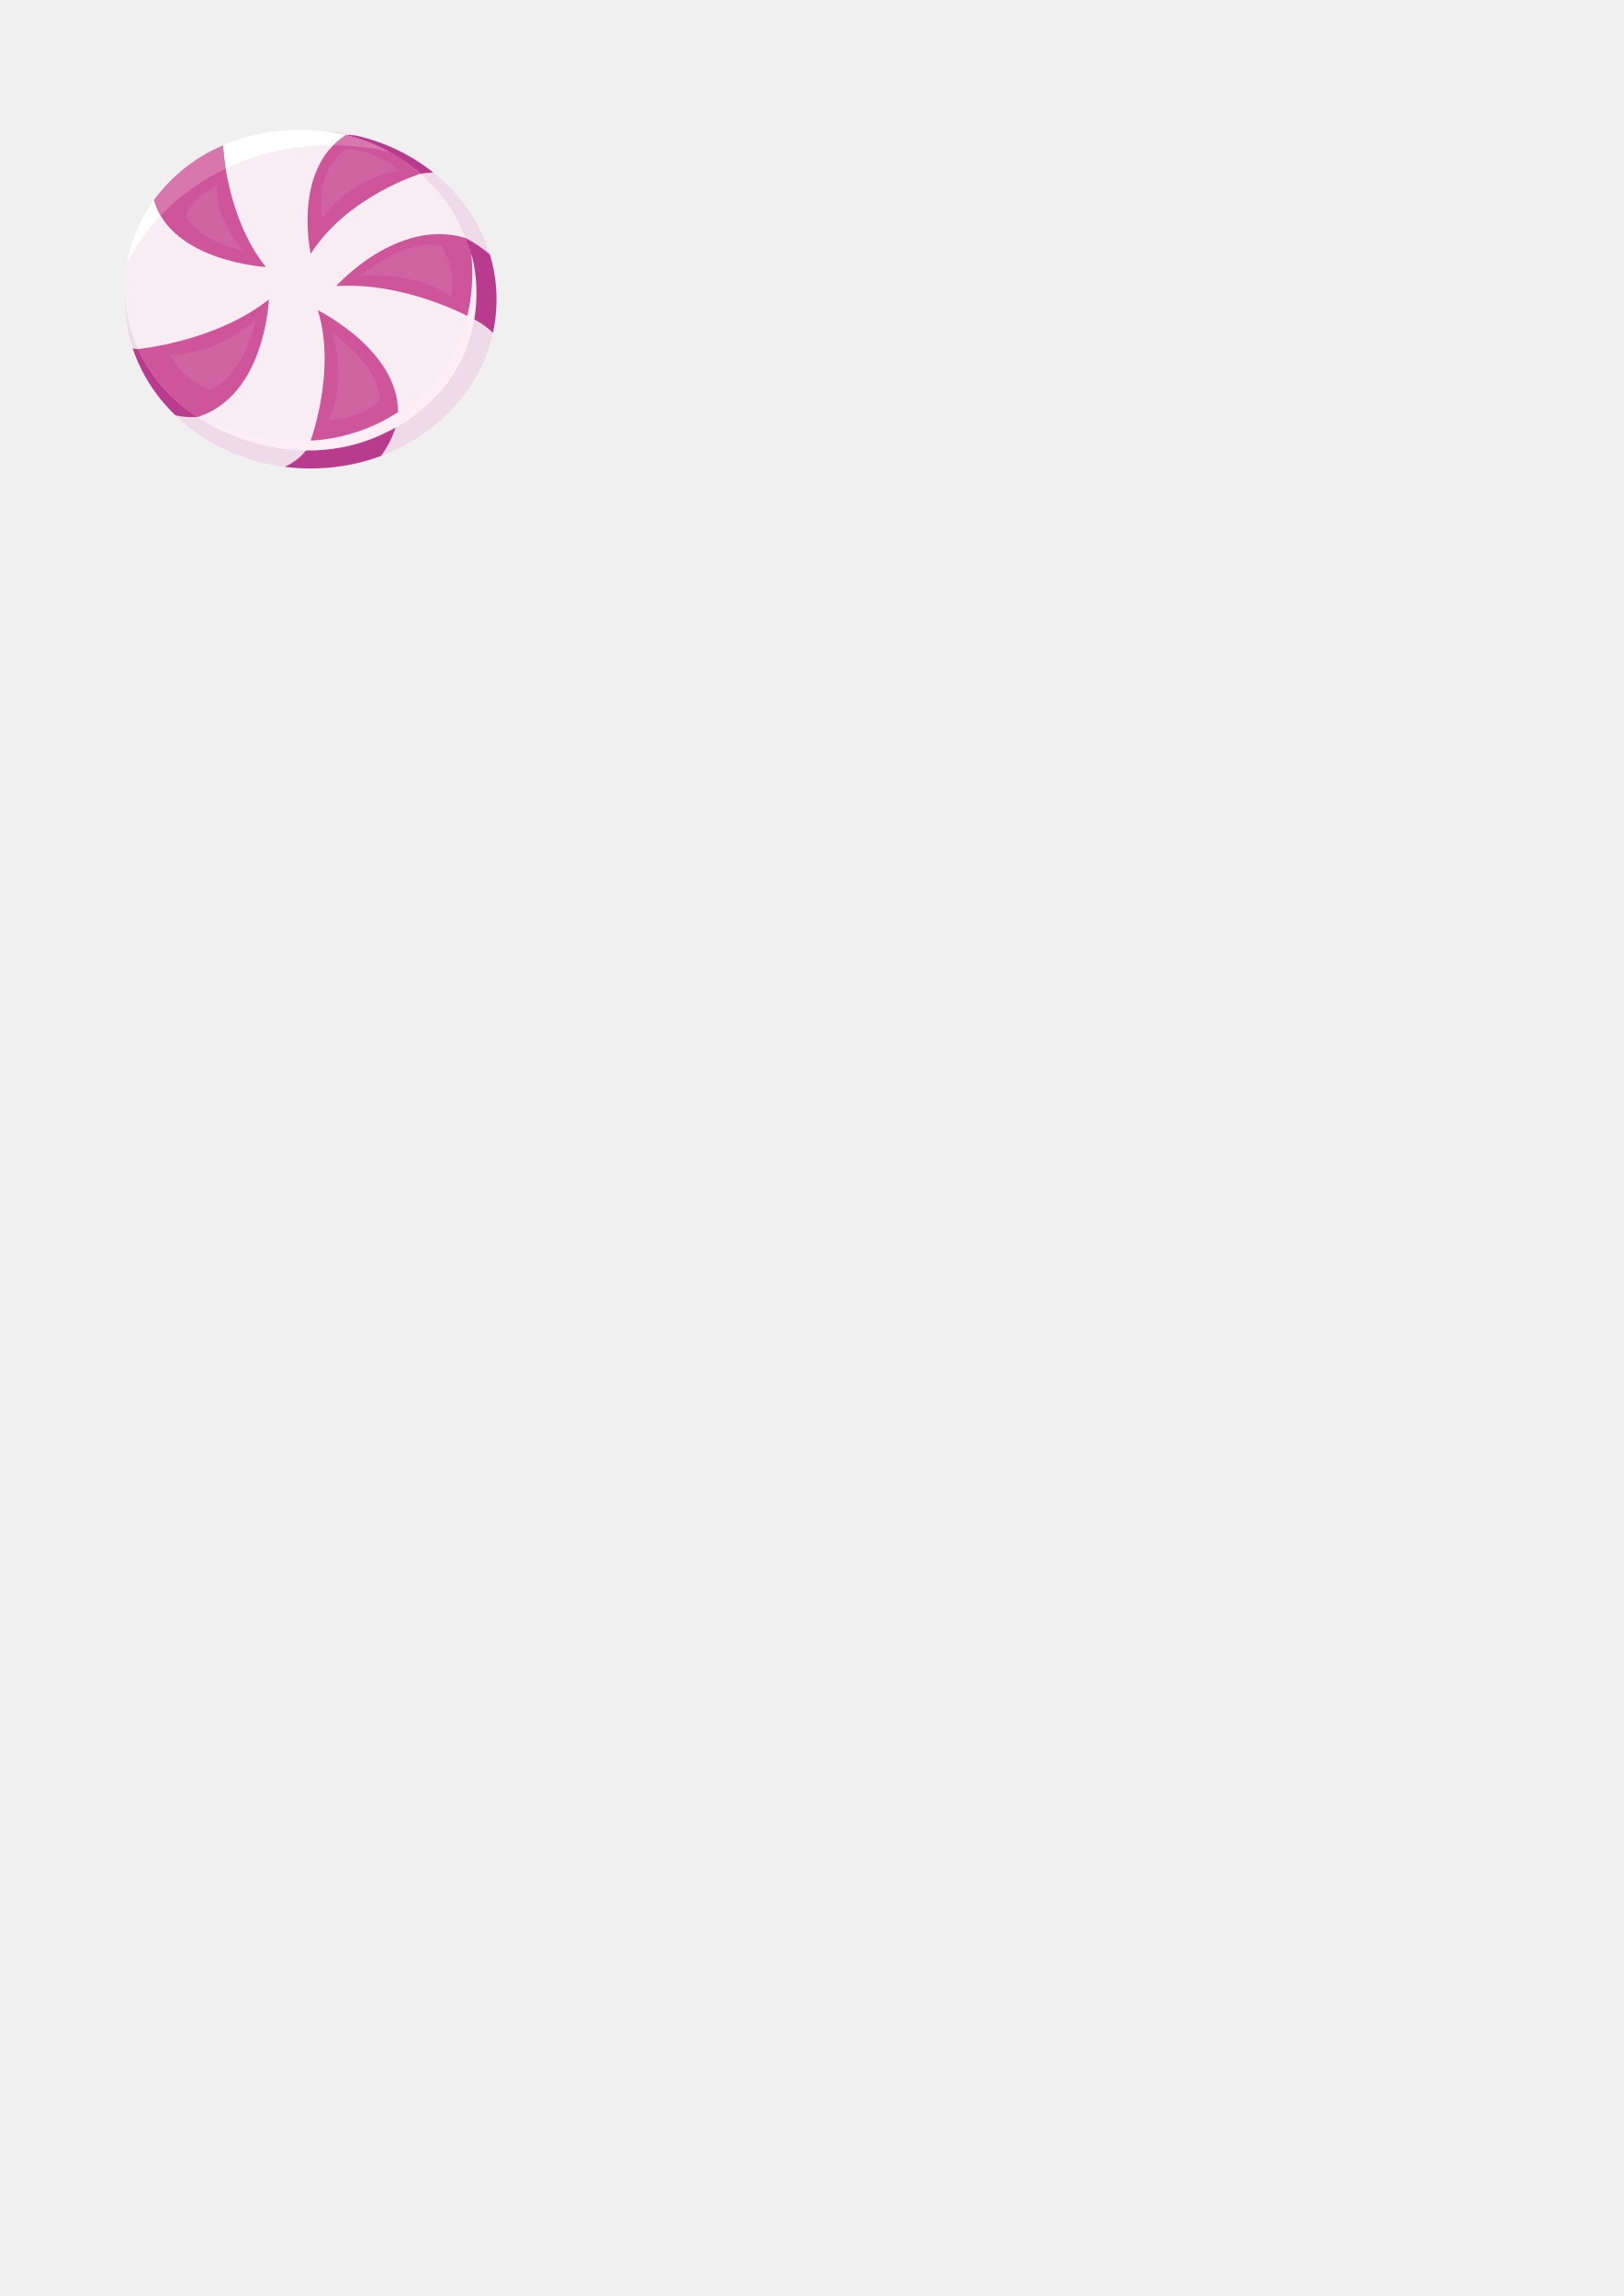
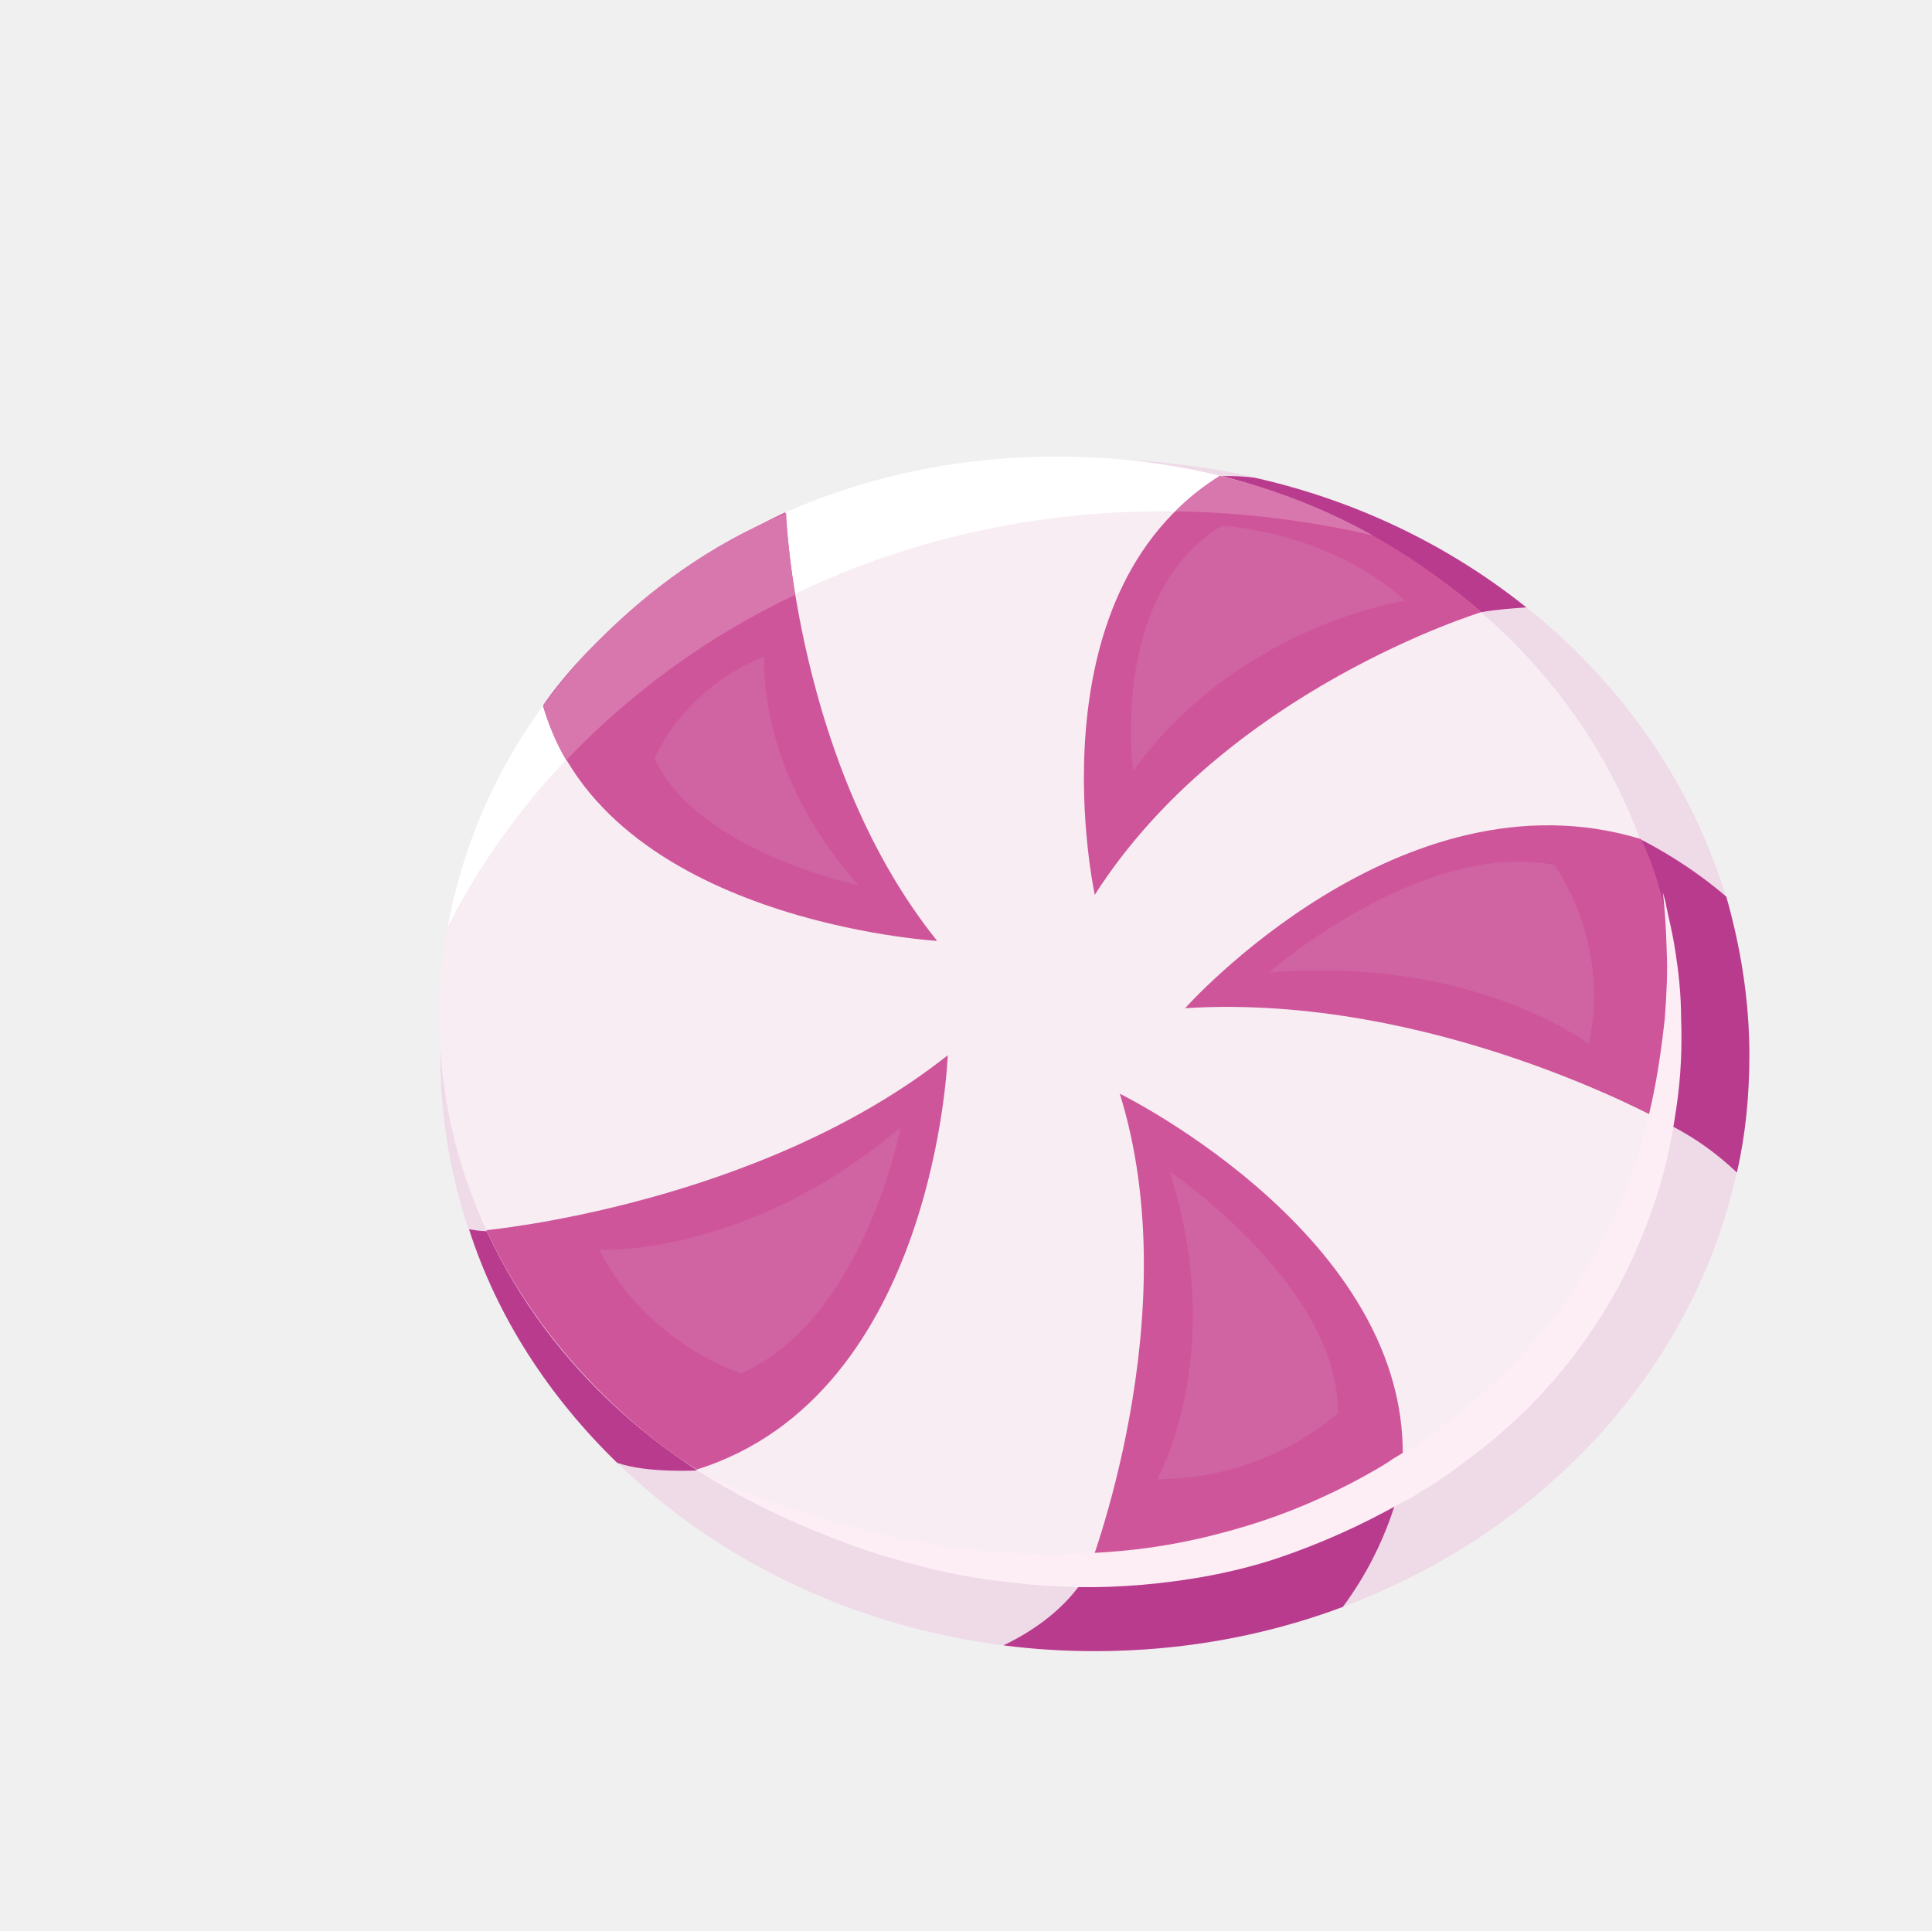
- <svg xmlns="http://www.w3.org/2000/svg" version="1.1" id="Layer_1" x="0px" y="0px" viewBox="0 0 595.28 841.89" style="enable-background:new 0 0 595.28 841.89;" xml:space="preserve">
+ <svg xmlns="http://www.w3.org/2000/svg" version="1.1" id="Layer_1" x="0px" y="0px" viewBox="0 0 201 200.9" style="enable-background:new 0 0 201 200.9;" xml:space="preserve">
  <style type="text/css">
	.st0{fill:#EFDAE8;}
	.st1{fill:#B93B8E;}
	.st2{fill:#F7EDF3;}
	.st3{fill:#FFFFFF;}
	.st4{fill:#CF559A;}
	.st5{fill:#D063A2;}
	.st6{fill:#D877AE;}
	.st7{fill:#FDEDF5;}
</style>
  <g>
-     <ellipse class="st0" cx="113.9" cy="109.81" rx="68.14" ry="61.97" />
-     <path class="st1" d="M170.64,87.27c0,0-7.34,24.97,2.17,29.35c3.37,1.55,5.95,3.52,7.9,5.41c0.87-3.95,1.33-8.04,1.33-12.22   c0-5.71-0.85-11.23-2.44-16.48C175.17,89.48,170.64,87.27,170.64,87.27z" />
-     <path class="st1" d="M113.12,163.77c-2.15,3.6-5.61,5.94-8.73,7.41c3.11,0.39,6.28,0.6,9.51,0.6c9.13,0,17.84-1.64,25.79-4.6   c4.96-6.71,6.1-13.34,6.1-13.34S117.83,155.9,113.12,163.77z" />
-     <path class="st1" d="M64.16,152.16c3.12,1.05,8.26,0.75,8.26,0.75s-9.16-24.2-21.92-24.92c-0.62-0.03-1.23-0.11-1.83-0.2   C51.74,137,57.11,145.31,64.16,152.16z" />
-     <path class="st1" d="M130.49,49.7c-2.52-0.34-3.89-0.1-3.89-0.1s17.51,15.62,27.51,14.11c1.74-0.26,3.3-0.4,4.72-0.46   C150.83,56.85,141.16,52.13,130.49,49.7z" />
-     <ellipse class="st2" cx="109.85" cy="105.72" rx="64.09" ry="58.12" />
-     <path class="st3" d="M120.88,53.25c7.33,0,15,0.88,21.76,2.52c-9.75-5.48-21-8.17-32.79-8.17c-32.56,0-58.31,21.29-63.31,48.87   C59.47,70.96,87.89,53.25,120.88,53.25z" />
-     <path class="st4" d="M113.9,93.08c0,0-6.84-31.07,12.9-43.51c0,0,13.65,2.08,27.34,14.14C154.14,63.71,127.46,71.85,113.9,93.08z" />
-     <path class="st5" d="M117.95,80.18c0,0-2.61-18.23,9.17-25.54c0,0,11,0.45,19.11,7.85C146.23,62.49,128.86,64.97,117.95,80.18z" />
-     <path class="st6" d="M126.87,49.52c-1.74,1.1-3.27,2.34-4.62,3.69c6.93,0.1,14.1,0.96,20.46,2.5   C137.78,52.93,132.46,50.87,126.87,49.52z" />
-     <path class="st4" d="M123.27,104.88c0,0,22.38-25.16,47.36-17.62c0,0,6.21,11.11,2.17,29.35   C172.81,116.62,148.99,103.29,123.27,104.88z" />
-     <path class="st4" d="M116.54,113.78c0,0,31.81,15.64,29.25,40.07c0,0-13.65,9.23-32.66,9.92   C113.12,163.77,123.68,136.93,116.54,113.78z" />
-     <path class="st4" d="M98.56,109.81c0,0-1.25,35.28-26.13,43.1c0,0-14.18-8.2-21.91-24.92C50.51,127.99,78.89,125.38,98.56,109.81z" />
-     <path class="st4" d="M97.48,97.91c0,0-34.47-1.97-40.98-24.46c0,0,7.5-11.77,25.25-20.09C81.75,53.36,82.82,79.6,97.48,97.91z" />
-     <path class="st6" d="M81.75,53.36c-16.43,6.57-25.26,20.06-25.26,20.06c0.59,2.02,1.41,3.89,2.4,5.6   c6.66-7.01,14.74-12.87,23.84-17.22C81.98,57.18,81.79,54,81.75,53.36z" />
-     <path class="st5" d="M131.97,101.24c0,0,15.87-13.87,29.7-11.16c0,0,5.89,7.83,3.62,18.6C165.29,108.68,153.37,99.38,131.97,101.24   z" />
-     <path class="st5" d="M121.67,121.95c0,0,17.64,11.86,17.49,25.07c0,0-7.07,6.92-18.81,6.94   C120.35,153.96,127.78,141.22,121.67,121.95z" />
-     <path class="st5" d="M93.73,117.34c0,0-3.8,20-16.61,25.59c0,0-9.73-2.96-14.83-12.85C62.3,130.08,77.8,130.83,93.73,117.34z" />
-     <path class="st5" d="M89.31,92.06c0,0-16.85-3.51-21.16-13.21c0,0,2.85-7.13,11.42-10.57C79.58,68.29,78.4,79.77,89.31,92.06z" />
-     <path class="st7" d="M72.42,152.91c0,0,2.09,1.08,5.92,2.58c1.91,0.75,4.26,1.57,6.99,2.41c2.73,0.83,5.85,1.62,9.28,2.3   c3.44,0.66,7.2,1.16,11.17,1.39c3.98,0.22,8.18,0.1,12.46-0.39c4.28-0.49,8.62-1.5,12.87-2.9c4.25-1.41,8.39-3.31,12.27-5.6   c0.47-0.29,0.99-0.57,1.43-0.86l1.47-0.93l1.38-0.92l1.37-0.97c1.8-1.32,3.53-2.69,5.16-4.16c3.24-2.93,6.12-6.11,8.46-9.49   c2.34-3.37,4.24-6.87,5.69-10.33c1.43-3.46,2.48-6.87,3.2-10.07c0.7-3.21,1.13-6.2,1.36-8.87c0.22-2.67,0.28-5.02,0.25-6.96   c-0.06-3.87-0.4-6.09-0.4-6.09s0.18,0.53,0.44,1.55c0.25,1.02,0.6,2.53,0.88,4.47c0.29,1.94,0.55,4.32,0.6,7.07   c0.07,2.74-0.03,5.86-0.51,9.23c-0.46,3.37-1.24,7.02-2.57,10.75c-1.3,3.73-3.08,7.58-5.49,11.27c-2.4,3.68-5.32,7.27-8.77,10.46   c-1.72,1.6-3.55,3.13-5.48,4.54l-1.46,1.05l-1.52,1.02l-1.48,0.94c-0.54,0.35-1.04,0.63-1.57,0.94c-4.19,2.41-8.66,4.41-13.25,5.88   c-4.59,1.48-9.31,2.32-13.89,2.73c-4.59,0.42-9.05,0.27-13.2-0.18c-4.16-0.44-8.03-1.25-11.51-2.2c-3.49-0.93-6.59-2.06-9.27-3.16   c-2.69-1.09-4.94-2.22-6.77-3.18c-1.83-0.96-3.2-1.82-4.12-2.41C72.89,153.26,72.42,152.91,72.42,152.91z" />
+     <ellipse class="st0" cx="113.9" cy="109.8" rx="68.1" ry="62" />
+     <path class="st1" d="M170.6,87.3c0,0-7.3,25,2.2,29.3c3.4,1.6,5.9,3.5,7.9,5.4c0.9-3.9,1.3-8,1.3-12.2c0-5.7-0.9-11.2-2.4-16.5   C175.2,89.5,170.6,87.3,170.6,87.3z" />
+     <path class="st1" d="M113.1,163.8c-2.2,3.6-5.6,5.9-8.7,7.4c3.1,0.4,6.3,0.6,9.5,0.6c9.1,0,17.8-1.6,25.8-4.6   c5-6.7,6.1-13.3,6.1-13.3S117.8,155.9,113.1,163.8z" />
+     <path class="st1" d="M64.2,152.2c3.1,1.1,8.3,0.8,8.3,0.8s-9.2-24.2-21.9-24.9c-0.6,0-1.2-0.1-1.8-0.2   C51.7,137,57.1,145.3,64.2,152.2z" />
+     <path class="st1" d="M130.5,49.7c-2.5-0.3-3.9-0.1-3.9-0.1s17.5,15.6,27.5,14.1c1.7-0.3,3.3-0.4,4.7-0.5   C150.8,56.8,141.2,52.1,130.5,49.7z" />
+     <ellipse class="st2" cx="109.8" cy="105.7" rx="64.1" ry="58.1" />
+     <path class="st3" d="M120.9,53.2c7.3,0,15,0.9,21.8,2.5c-9.8-5.5-21-8.2-32.8-8.2c-32.6,0-58.3,21.3-63.3,48.9   C59.5,71,87.9,53.2,120.9,53.2z" />
+     <path class="st4" d="M113.9,93.1c0,0-6.8-31.1,12.9-43.5c0,0,13.6,2.1,27.3,14.1C154.1,63.7,127.5,71.8,113.9,93.1z" />
+     <path class="st5" d="M117.9,80.2c0,0-2.6-18.2,9.2-25.5c0,0,11,0.5,19.1,7.8C146.2,62.5,128.9,65,117.9,80.2z" />
+     <path class="st6" d="M126.9,49.5c-1.7,1.1-3.3,2.3-4.6,3.7c6.9,0.1,14.1,1,20.5,2.5C137.8,52.9,132.5,50.9,126.9,49.5z" />
+     <path class="st4" d="M123.3,104.9c0,0,22.4-25.2,47.4-17.6c0,0,6.2,11.1,2.2,29.3C172.8,116.6,149,103.3,123.3,104.9z" />
+     <path class="st4" d="M116.5,113.8c0,0,31.8,15.6,29.3,40.1c0,0-13.6,9.2-32.7,9.9C113.1,163.8,123.7,136.9,116.5,113.8z" />
+     <path class="st4" d="M98.6,109.8c0,0-1.2,35.3-26.1,43.1c0,0-14.2-8.2-21.9-24.9C50.5,128,78.9,125.4,98.6,109.8z" />
+     <path class="st4" d="M97.5,97.9c0,0-34.5-2-41-24.5c0,0,7.5-11.8,25.2-20.1C81.8,53.4,82.8,79.6,97.5,97.9z" />
+     <path class="st6" d="M81.8,53.4c-16.4,6.6-25.3,20.1-25.3,20.1c0.6,2,1.4,3.9,2.4,5.6c6.7-7,14.7-12.9,23.8-17.2   C82,57.2,81.8,54,81.8,53.4z" />
+     <path class="st5" d="M132,101.2c0,0,15.9-13.9,29.7-11.2c0,0,5.9,7.8,3.6,18.6C165.3,108.7,153.4,99.4,132,101.2z" />
+     <path class="st5" d="M121.7,121.9c0,0,17.6,11.9,17.5,25.1c0,0-7.1,6.9-18.8,6.9C120.3,154,127.8,141.2,121.7,121.9z" />
+     <path class="st5" d="M93.7,117.3c0,0-3.8,20-16.6,25.6c0,0-9.7-3-14.8-12.9C62.3,130.1,77.8,130.8,93.7,117.3z" />
+     <path class="st5" d="M89.3,92.1c0,0-16.8-3.5-21.2-13.2c0,0,2.8-7.1,11.4-10.6C79.6,68.3,78.4,79.8,89.3,92.1z" />
+     <path class="st7" d="M72.4,152.9c0,0,2.1,1.1,5.9,2.6c1.9,0.8,4.3,1.6,7,2.4c2.7,0.8,5.8,1.6,9.3,2.3c3.4,0.7,7.2,1.2,11.2,1.4   c4,0.2,8.2,0.1,12.5-0.4s8.6-1.5,12.9-2.9c4.2-1.4,8.4-3.3,12.3-5.6c0.5-0.3,1-0.6,1.4-0.9l1.5-0.9l1.4-0.9l1.4-1   c1.8-1.3,3.5-2.7,5.2-4.2c3.2-2.9,6.1-6.1,8.5-9.5c2.3-3.4,4.2-6.9,5.7-10.3c1.4-3.5,2.5-6.9,3.2-10.1c0.7-3.2,1.1-6.2,1.4-8.9   c0.2-2.7,0.3-5,0.2-7c-0.1-3.9-0.4-6.1-0.4-6.1s0.2,0.5,0.4,1.6c0.2,1,0.6,2.5,0.9,4.5c0.3,1.9,0.6,4.3,0.6,7.1   c0.1,2.7,0,5.9-0.5,9.2c-0.5,3.4-1.2,7-2.6,10.8c-1.3,3.7-3.1,7.6-5.5,11.3c-2.4,3.7-5.3,7.3-8.8,10.5c-1.7,1.6-3.6,3.1-5.5,4.5   l-1.5,1.1l-1.5,1l-1.5,0.9c-0.5,0.4-1,0.6-1.6,0.9c-4.2,2.4-8.7,4.4-13.2,5.9c-4.6,1.5-9.3,2.3-13.9,2.7c-4.6,0.4-9.1,0.3-13.2-0.2   c-4.2-0.4-8-1.2-11.5-2.2c-3.5-0.9-6.6-2.1-9.3-3.2c-2.7-1.1-4.9-2.2-6.8-3.2c-1.8-1-3.2-1.8-4.1-2.4   C72.9,153.3,72.4,152.9,72.4,152.9z" />
  </g>
</svg>
